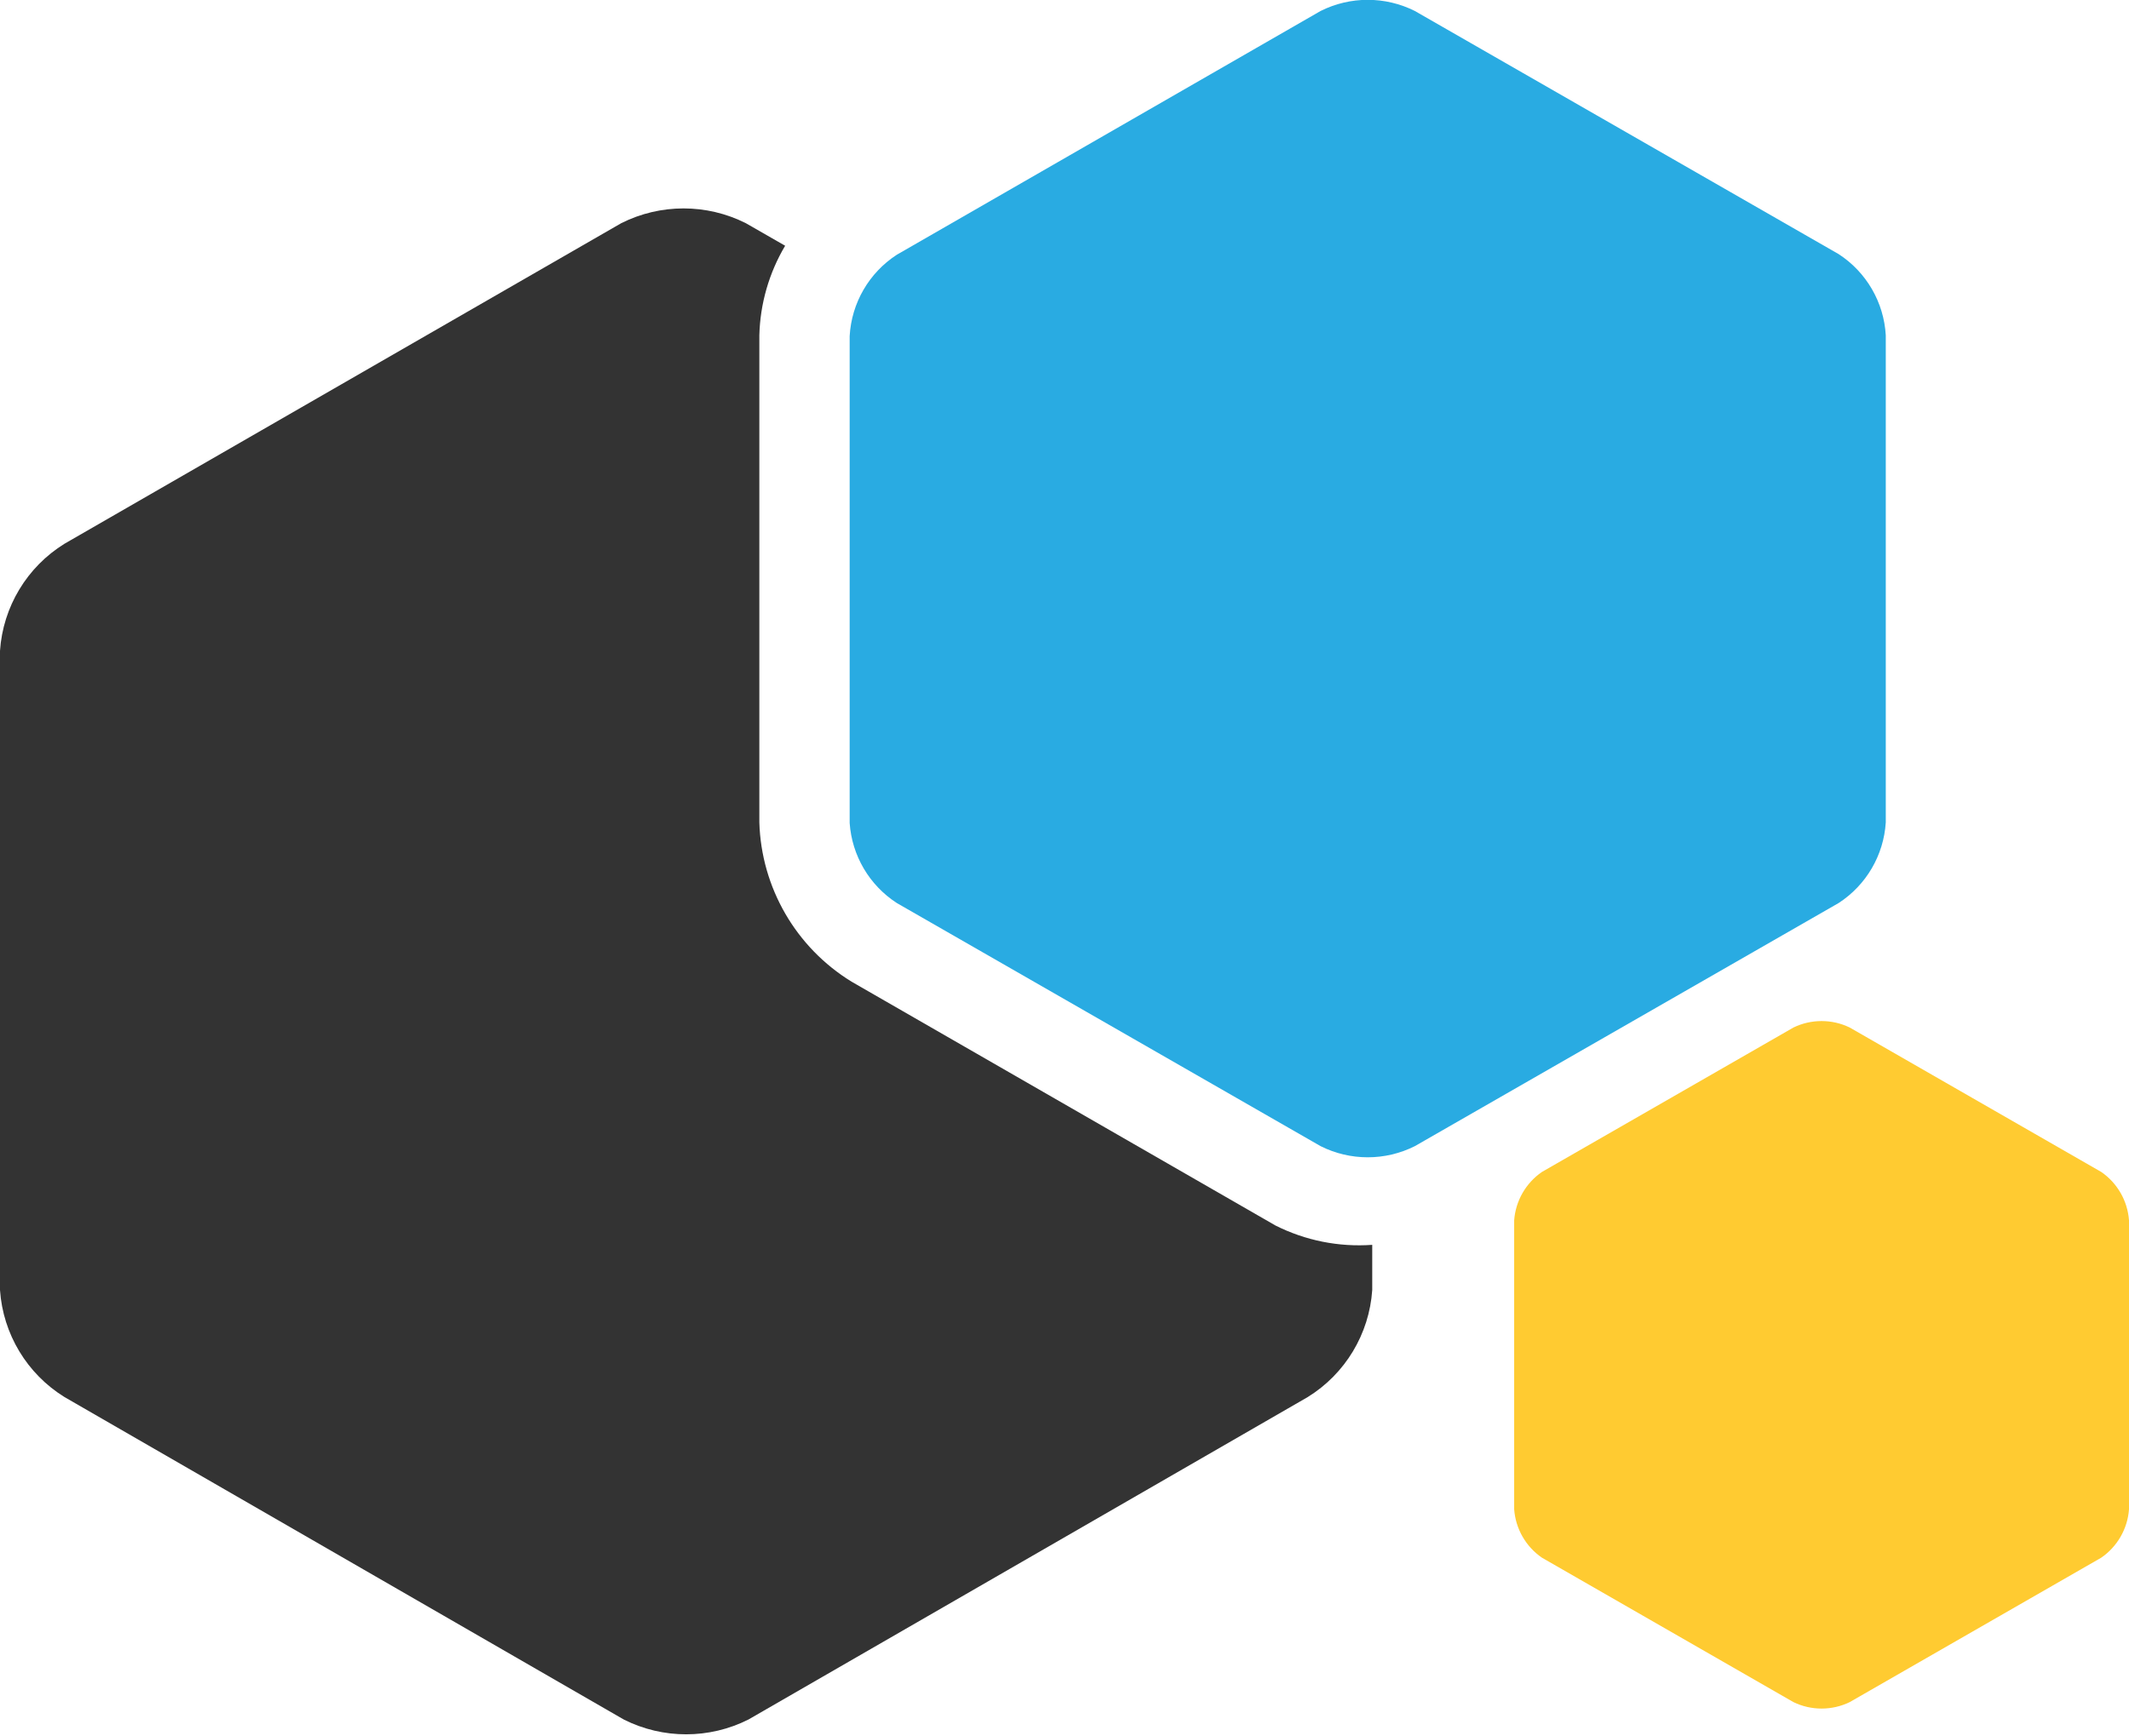
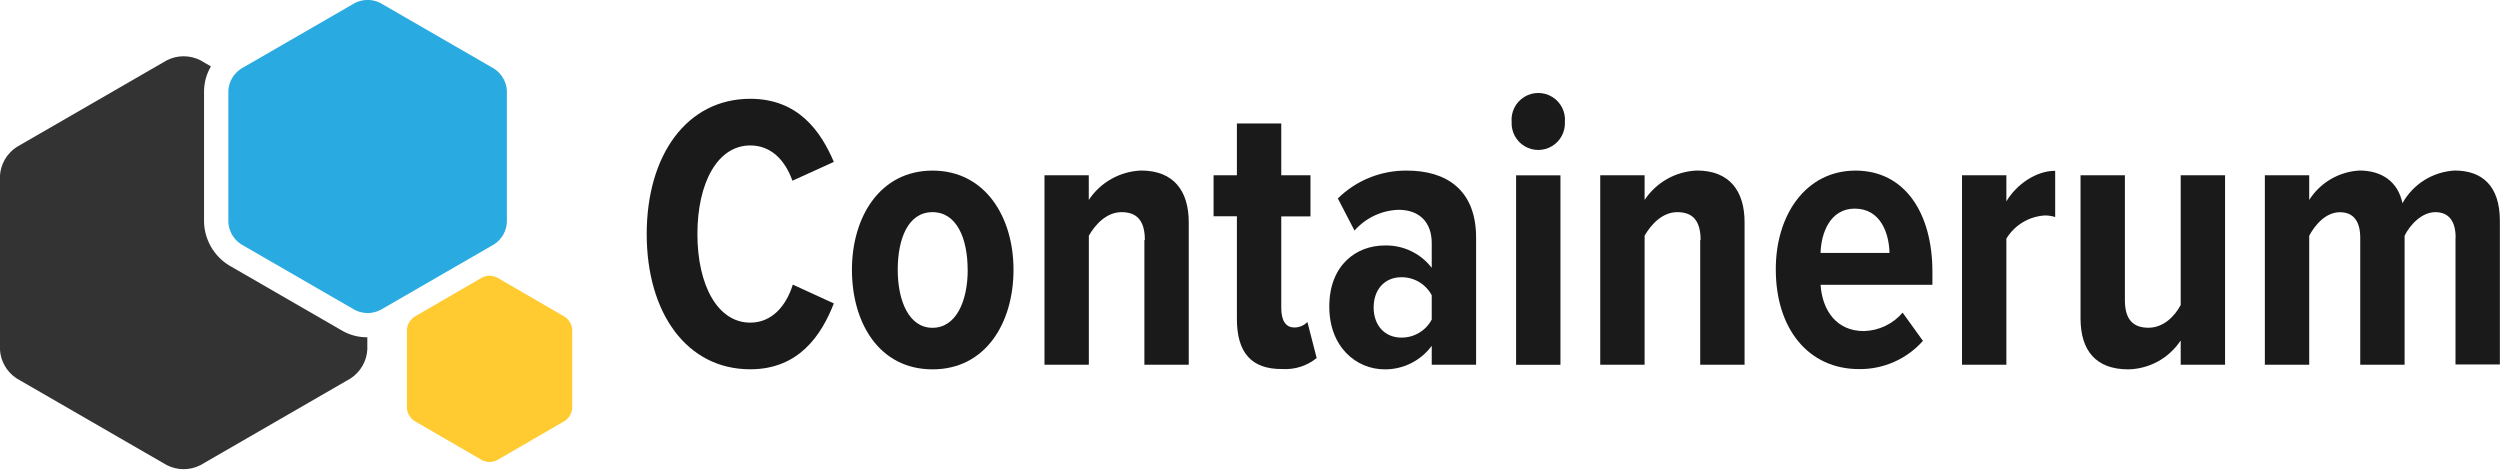
- <svg xmlns="http://www.w3.org/2000/svg" viewBox="0 0 33 26.91">
+ <svg xmlns="http://www.w3.org/2000/svg" id="Слой_1" data-name="Слой 1" viewBox="0 0 382.63 71.81">
  <defs>
-     <style>.cls-1{fill:#29abe2;}.cls-2{fill:#ffcb31;}.cls-3{fill:#333;}</style>
+     <style>
+       .cls-1 {
+         fill: #1a1a1a;
+       }
+ 
+       .cls-2 {
+         fill: #29abe2;
+       }
+ 
+       .cls-3 {
+         fill: #ffcb31;
+       }
+ 
+       .cls-4 {
+         fill: #333;
+       }
+     </style>
  </defs>
-   <g id="Layer_2" data-name="Layer 2">
-     <g id="Element">
-       <path class="cls-1" d="M29.23,12.75V5.2a1.61,1.61,0,0,0-.73-1.26L21.93.17a1.63,1.63,0,0,0-1.46,0L13.9,3.95a1.61,1.61,0,0,0-.73,1.26v7.55A1.61,1.61,0,0,0,13.9,14l6.57,3.77a1.63,1.63,0,0,0,1.46,0L28.5,14A1.61,1.61,0,0,0,29.23,12.75Z" />
-       <path class="cls-2" d="M32.57,18.17l-3.9-2.24a1,1,0,0,0-.87,0l-3.9,2.24a1,1,0,0,0-.43.75V23.4a1,1,0,0,0,.43.75l3.9,2.24a1,1,0,0,0,.87,0l3.9-2.24A1,1,0,0,0,33,23.4V18.92A1,1,0,0,0,32.57,18.17Z" />
-       <path class="cls-3" d="M19.77,19,13.2,15.22a3,3,0,0,1-1.43-2.47V5.2a2.86,2.86,0,0,1,.4-1.39l-.61-.35a2.15,2.15,0,0,0-1.93,0L1,8.43a2.12,2.12,0,0,0-1,1.66V20a2.12,2.12,0,0,0,1,1.66l8.67,5a2.15,2.15,0,0,0,1.93,0l8.67-5a2.12,2.12,0,0,0,1-1.66v-.7A2.88,2.88,0,0,1,19.77,19Z" />
+   <g>
+     <g>
+       <path class="cls-1" d="M3347.34,2890c0-12.12,6.17-20.7,15.85-20.7,7.36,0,10.81,5,12.79,9.66l-6.34,2.88c-1.13-3.18-3.28-5.4-6.45-5.4-5,0-8.09,5.7-8.09,13.56s3.11,13.56,8.09,13.56c3.28,0,5.49-2.52,6.51-5.82l6.28,2.88c-1.87,4.8-5.32,10.08-12.79,10.08C3353.51,2910.71,3347.34,2902.13,3347.34,2890Z" transform="translate(-3248.36 -2854.18)" />
+       <path class="cls-1" d="M3378.75,2895.47c0-8.1,4.3-15.18,12.34-15.18s12.39,7.08,12.39,15.18-4.24,15.24-12.39,15.24S3378.75,2903.63,3378.75,2895.47Zm17.71,0c0-4.74-1.64-8.82-5.38-8.82s-5.32,4.08-5.32,8.82,1.7,8.88,5.32,8.88S3396.47,2900.27,3396.47,2895.47Z" transform="translate(-3248.36 -2854.18)" />
+       <path class="cls-1" d="M3423.58,2890.91c0-3.06-1.3-4.26-3.57-4.26s-4,1.86-5,3.6V2910h-6.79v-29H3415v3.78a10.08,10.08,0,0,1,8-4.5c5,0,7.3,3.12,7.3,7.92V2910h-6.79v-19.08Z" transform="translate(-3248.36 -2854.18)" />
+       <path class="cls-1" d="M3437.67,2903v-15.72h-3.57V2881h3.57v-7.92h6.79V2881h4.47v6.3h-4.47v14c0,1.86.62,3,2,3a2.73,2.73,0,0,0,2-.84l1.42,5.52a7.58,7.58,0,0,1-5.26,1.68C3439.87,2910.71,3437.67,2908.13,3437.67,2903Z" transform="translate(-3248.36 -2854.18)" />
+       <path class="cls-1" d="M3467.49,2907.11a8.86,8.86,0,0,1-7.19,3.6c-4.36,0-8.49-3.42-8.49-9.6,0-6.36,4.13-9.36,8.49-9.36a8.79,8.79,0,0,1,7.19,3.42v-3.78c0-3.12-1.81-5.1-5.09-5.1a9.4,9.4,0,0,0-6.73,3.18l-2.55-4.92a14.84,14.84,0,0,1,10.58-4.26c5.89,0,10.58,2.82,10.58,10.26V2910h-6.79v-2.88Zm0-7.74a5.21,5.21,0,0,0-4.64-2.76c-2.55,0-4.25,1.86-4.25,4.62s1.7,4.62,4.25,4.62a5.21,5.21,0,0,0,4.64-2.76v-3.72Z" transform="translate(-3248.36 -2854.18)" />
+       <path class="cls-1" d="M3479.72,2872.85a4.09,4.09,0,1,1,8.15,0A4.08,4.08,0,1,1,3479.72,2872.85Zm0.68,8.16h6.79v29h-6.79v-29Z" transform="translate(-3248.36 -2854.18)" />
+       <path class="cls-1" d="M3508.64,2890.91c0-3.06-1.3-4.26-3.57-4.26s-4,1.86-5,3.6V2910h-6.79v-29h6.79v3.78a10.08,10.08,0,0,1,8-4.5c5,0,7.3,3.12,7.3,7.92V2910h-6.79v-19.08Z" transform="translate(-3248.36 -2854.18)" />
+       <path class="cls-1" d="M3532.35,2880.29c7.58,0,11.77,6.54,11.77,15.48v2H3527c0.28,4,2.49,7.08,6.62,7.08a8.06,8.06,0,0,0,5.94-2.82l3.11,4.32a12.87,12.87,0,0,1-9.79,4.32c-7.7,0-12.73-6.12-12.73-15.24C3520.12,2887.07,3524.76,2880.29,3532.35,2880.29Zm-5.38,12.6h10.58c-0.06-3-1.36-6.78-5.32-6.78C3528.44,2886.11,3527.08,2889.89,3527,2892.89Z" transform="translate(-3248.36 -2854.18)" />
+       <path class="cls-1" d="M3548.65,2881h6.79v4c1.53-2.58,4.53-4.68,7.47-4.68v7.08a4.75,4.75,0,0,0-1.64-.24,7.4,7.4,0,0,0-5.83,3.54V2910h-6.79v-29Z" transform="translate(-3248.36 -2854.18)" />
+       <path class="cls-1" d="M3582.09,2906.33a9.83,9.83,0,0,1-8,4.38c-5,0-7.3-2.94-7.3-7.8V2881h6.79v19.14c0,3.06,1.36,4.2,3.62,4.2s4-1.74,4.92-3.48V2881h6.79v29h-6.79v-3.66Z" transform="translate(-3248.36 -2854.18)" />
+       <path class="cls-1" d="M3624.2,2890.55c0-2.46-1-3.9-3.11-3.9s-3.91,2-4.7,3.6V2910h-6.79v-19.44c0-2.34-.91-3.9-3.11-3.9s-3.85,2-4.7,3.6V2910H3595v-29h6.79v3.78a9.74,9.74,0,0,1,7.7-4.5c3.45,0,5.89,1.74,6.57,5a9.76,9.76,0,0,1,8-5c4.19,0,6.91,2.34,6.91,7.68v22h-6.79v-19.44Z" transform="translate(-3248.36 -2854.18)" />
+     </g>
+     <g>
+       <path class="cls-2" d="M3325.94,2888.2v-20.14a4.3,4.3,0,0,0-1.94-3.36l-17.44-10.07a4.3,4.3,0,0,0-3.87,0l-17.44,10.07a4.3,4.3,0,0,0-1.94,3.36v20.14a4.3,4.3,0,0,0,1.94,3.36l17.44,10.07a4.3,4.3,0,0,0,3.88,0l17.44-10.07A4.29,4.29,0,0,0,3325.94,2888.2Z" transform="translate(-3248.36 -2854.18)" />
+       <path class="cls-3" d="M3334.79,2902.66l-10.35-6a2.54,2.54,0,0,0-2.3,0l-10.35,6a2.55,2.55,0,0,0-1.15,2v11.95a2.56,2.56,0,0,0,1.15,2l10.35,6a2.55,2.55,0,0,0,2.3,0l10.35-6a2.55,2.55,0,0,0,1.15-2v-11.95A2.55,2.55,0,0,0,3334.79,2902.66Z" transform="translate(-3248.36 -2854.18)" />
+       <path class="cls-4" d="M3300.83,2904.85l-17.44-10.07a8.05,8.05,0,0,1-3.8-6.58v-20.14a7.66,7.66,0,0,1,1.05-3.72l-1.62-.94a5.67,5.67,0,0,0-5.11,0l-23,13.28a5.67,5.67,0,0,0-2.56,4.43v26.56a5.67,5.67,0,0,0,2.56,4.43l23,13.28a5.67,5.67,0,0,0,5.11,0l23-13.28a5.67,5.67,0,0,0,2.56-4.43v-1.87A7.62,7.62,0,0,1,3300.83,2904.85Z" transform="translate(-3248.36 -2854.18)" />
    </g>
  </g>
</svg>
